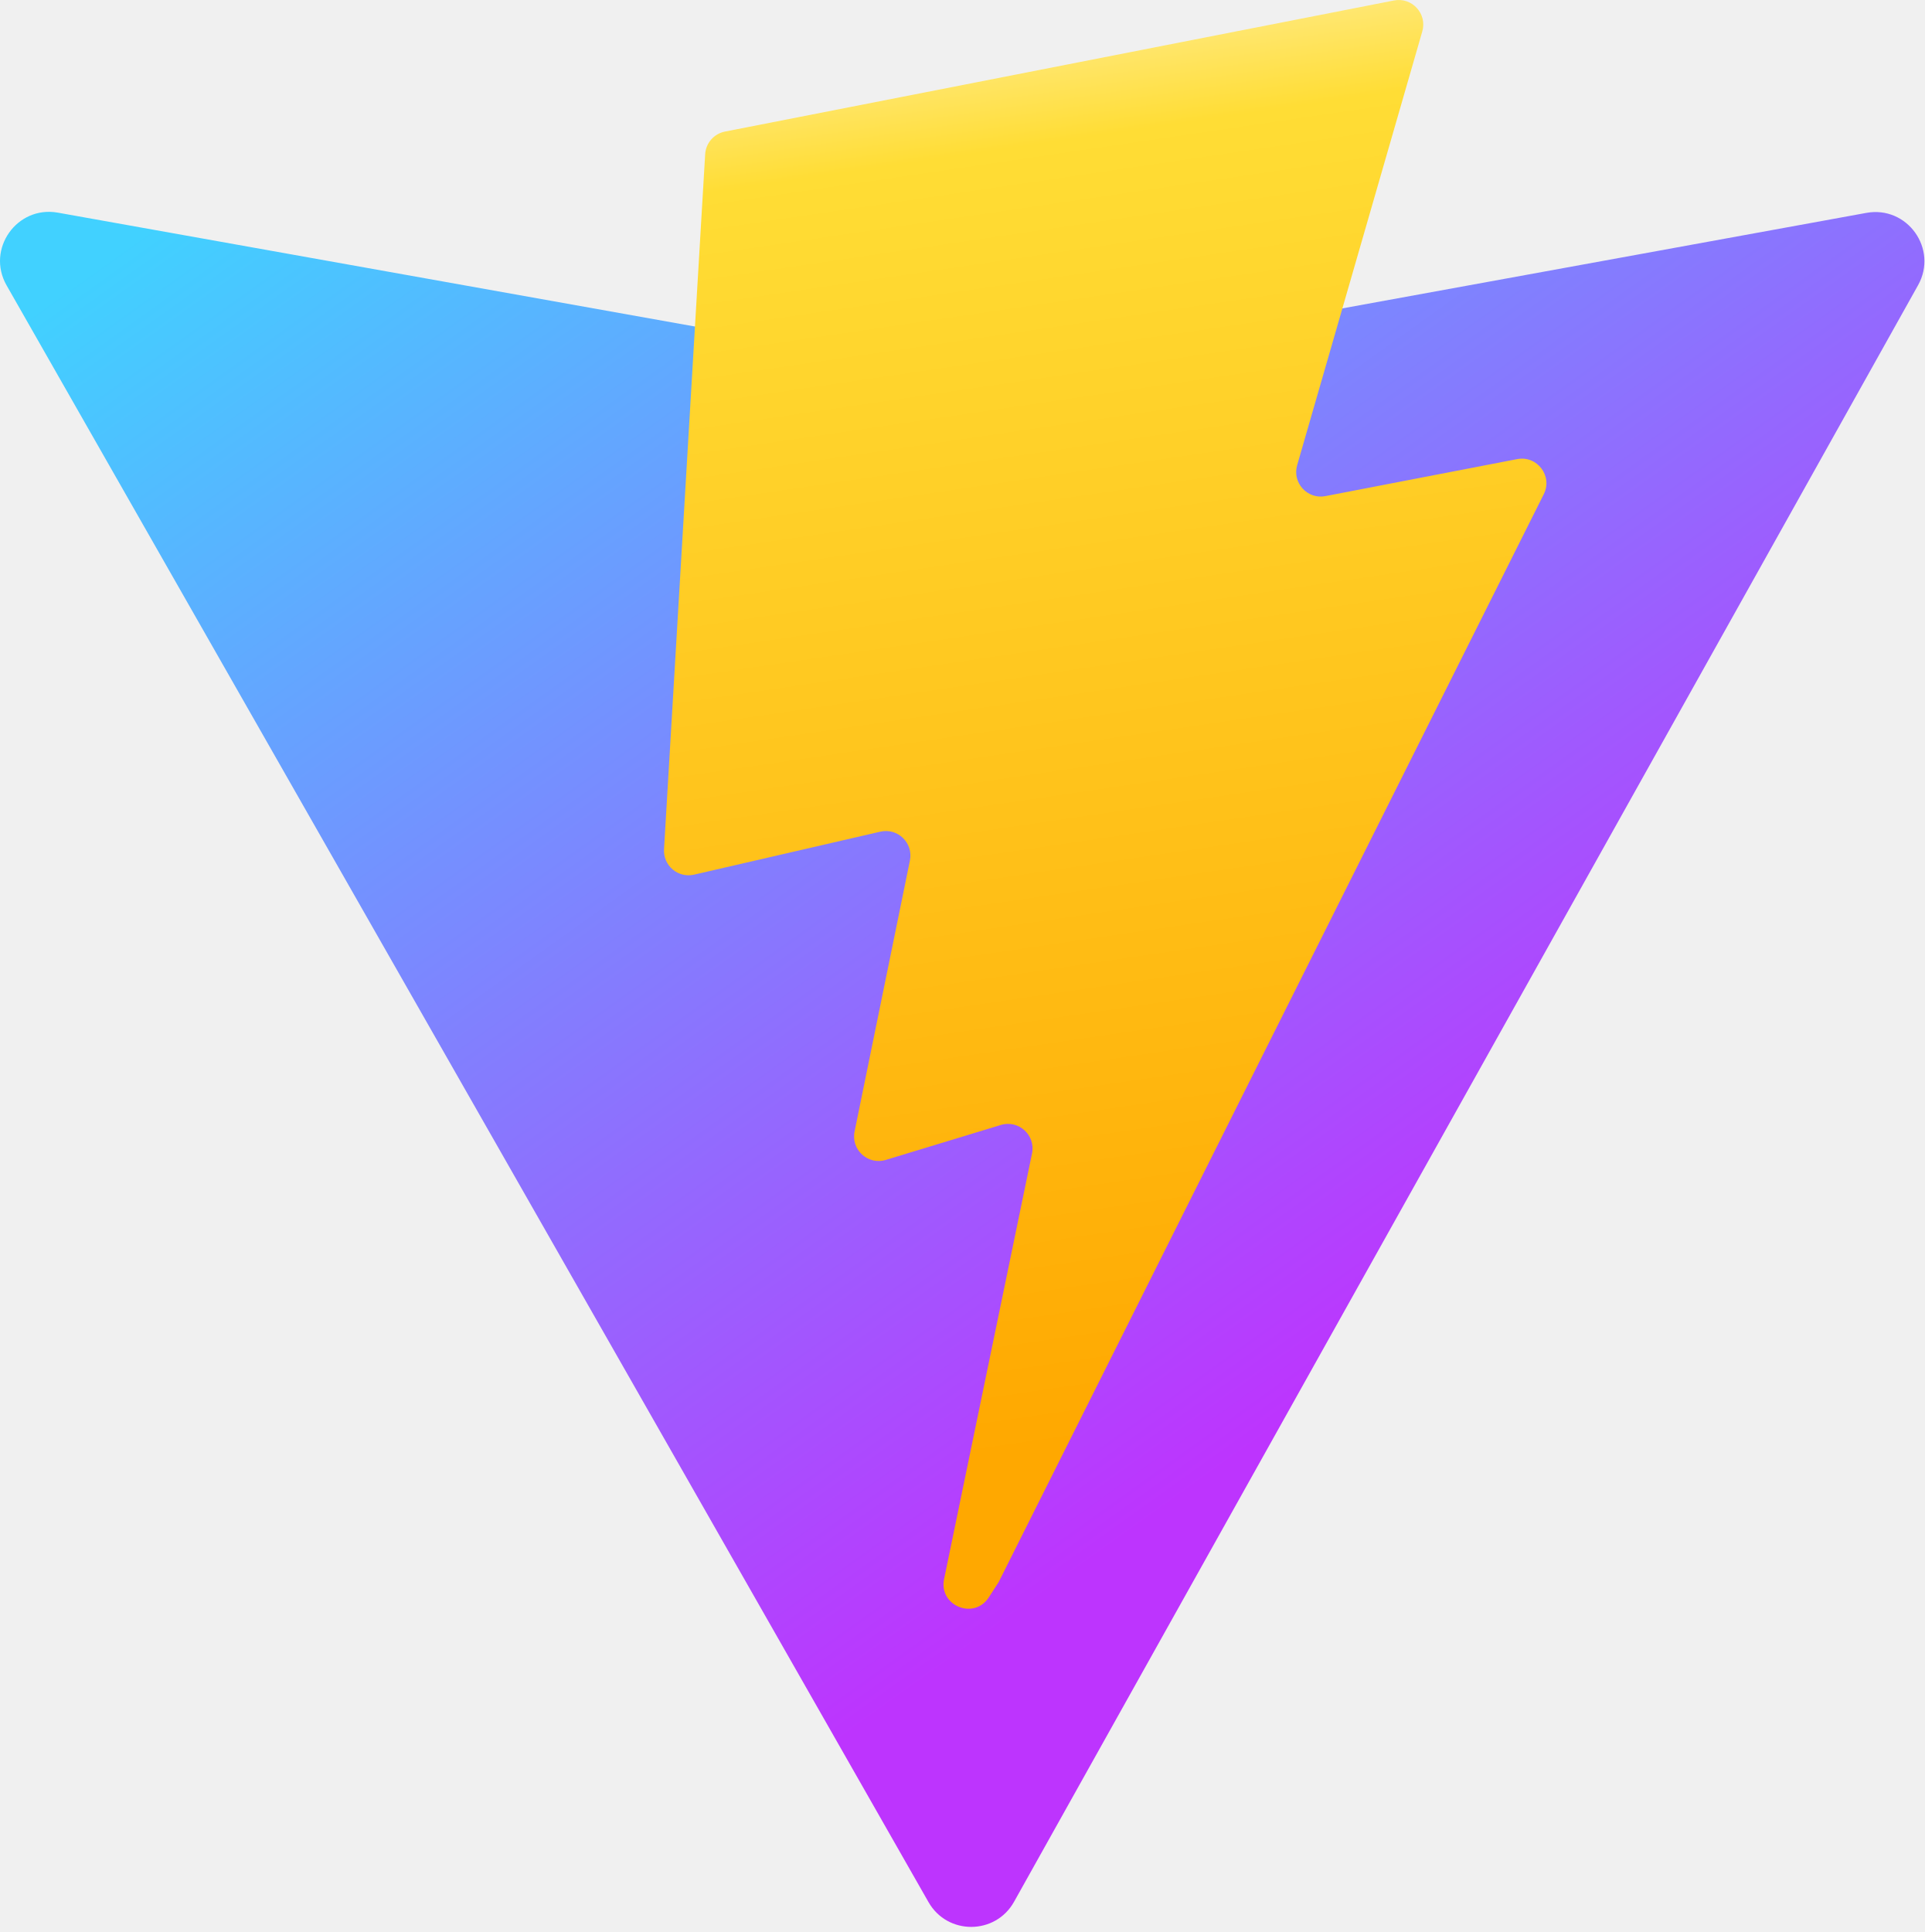
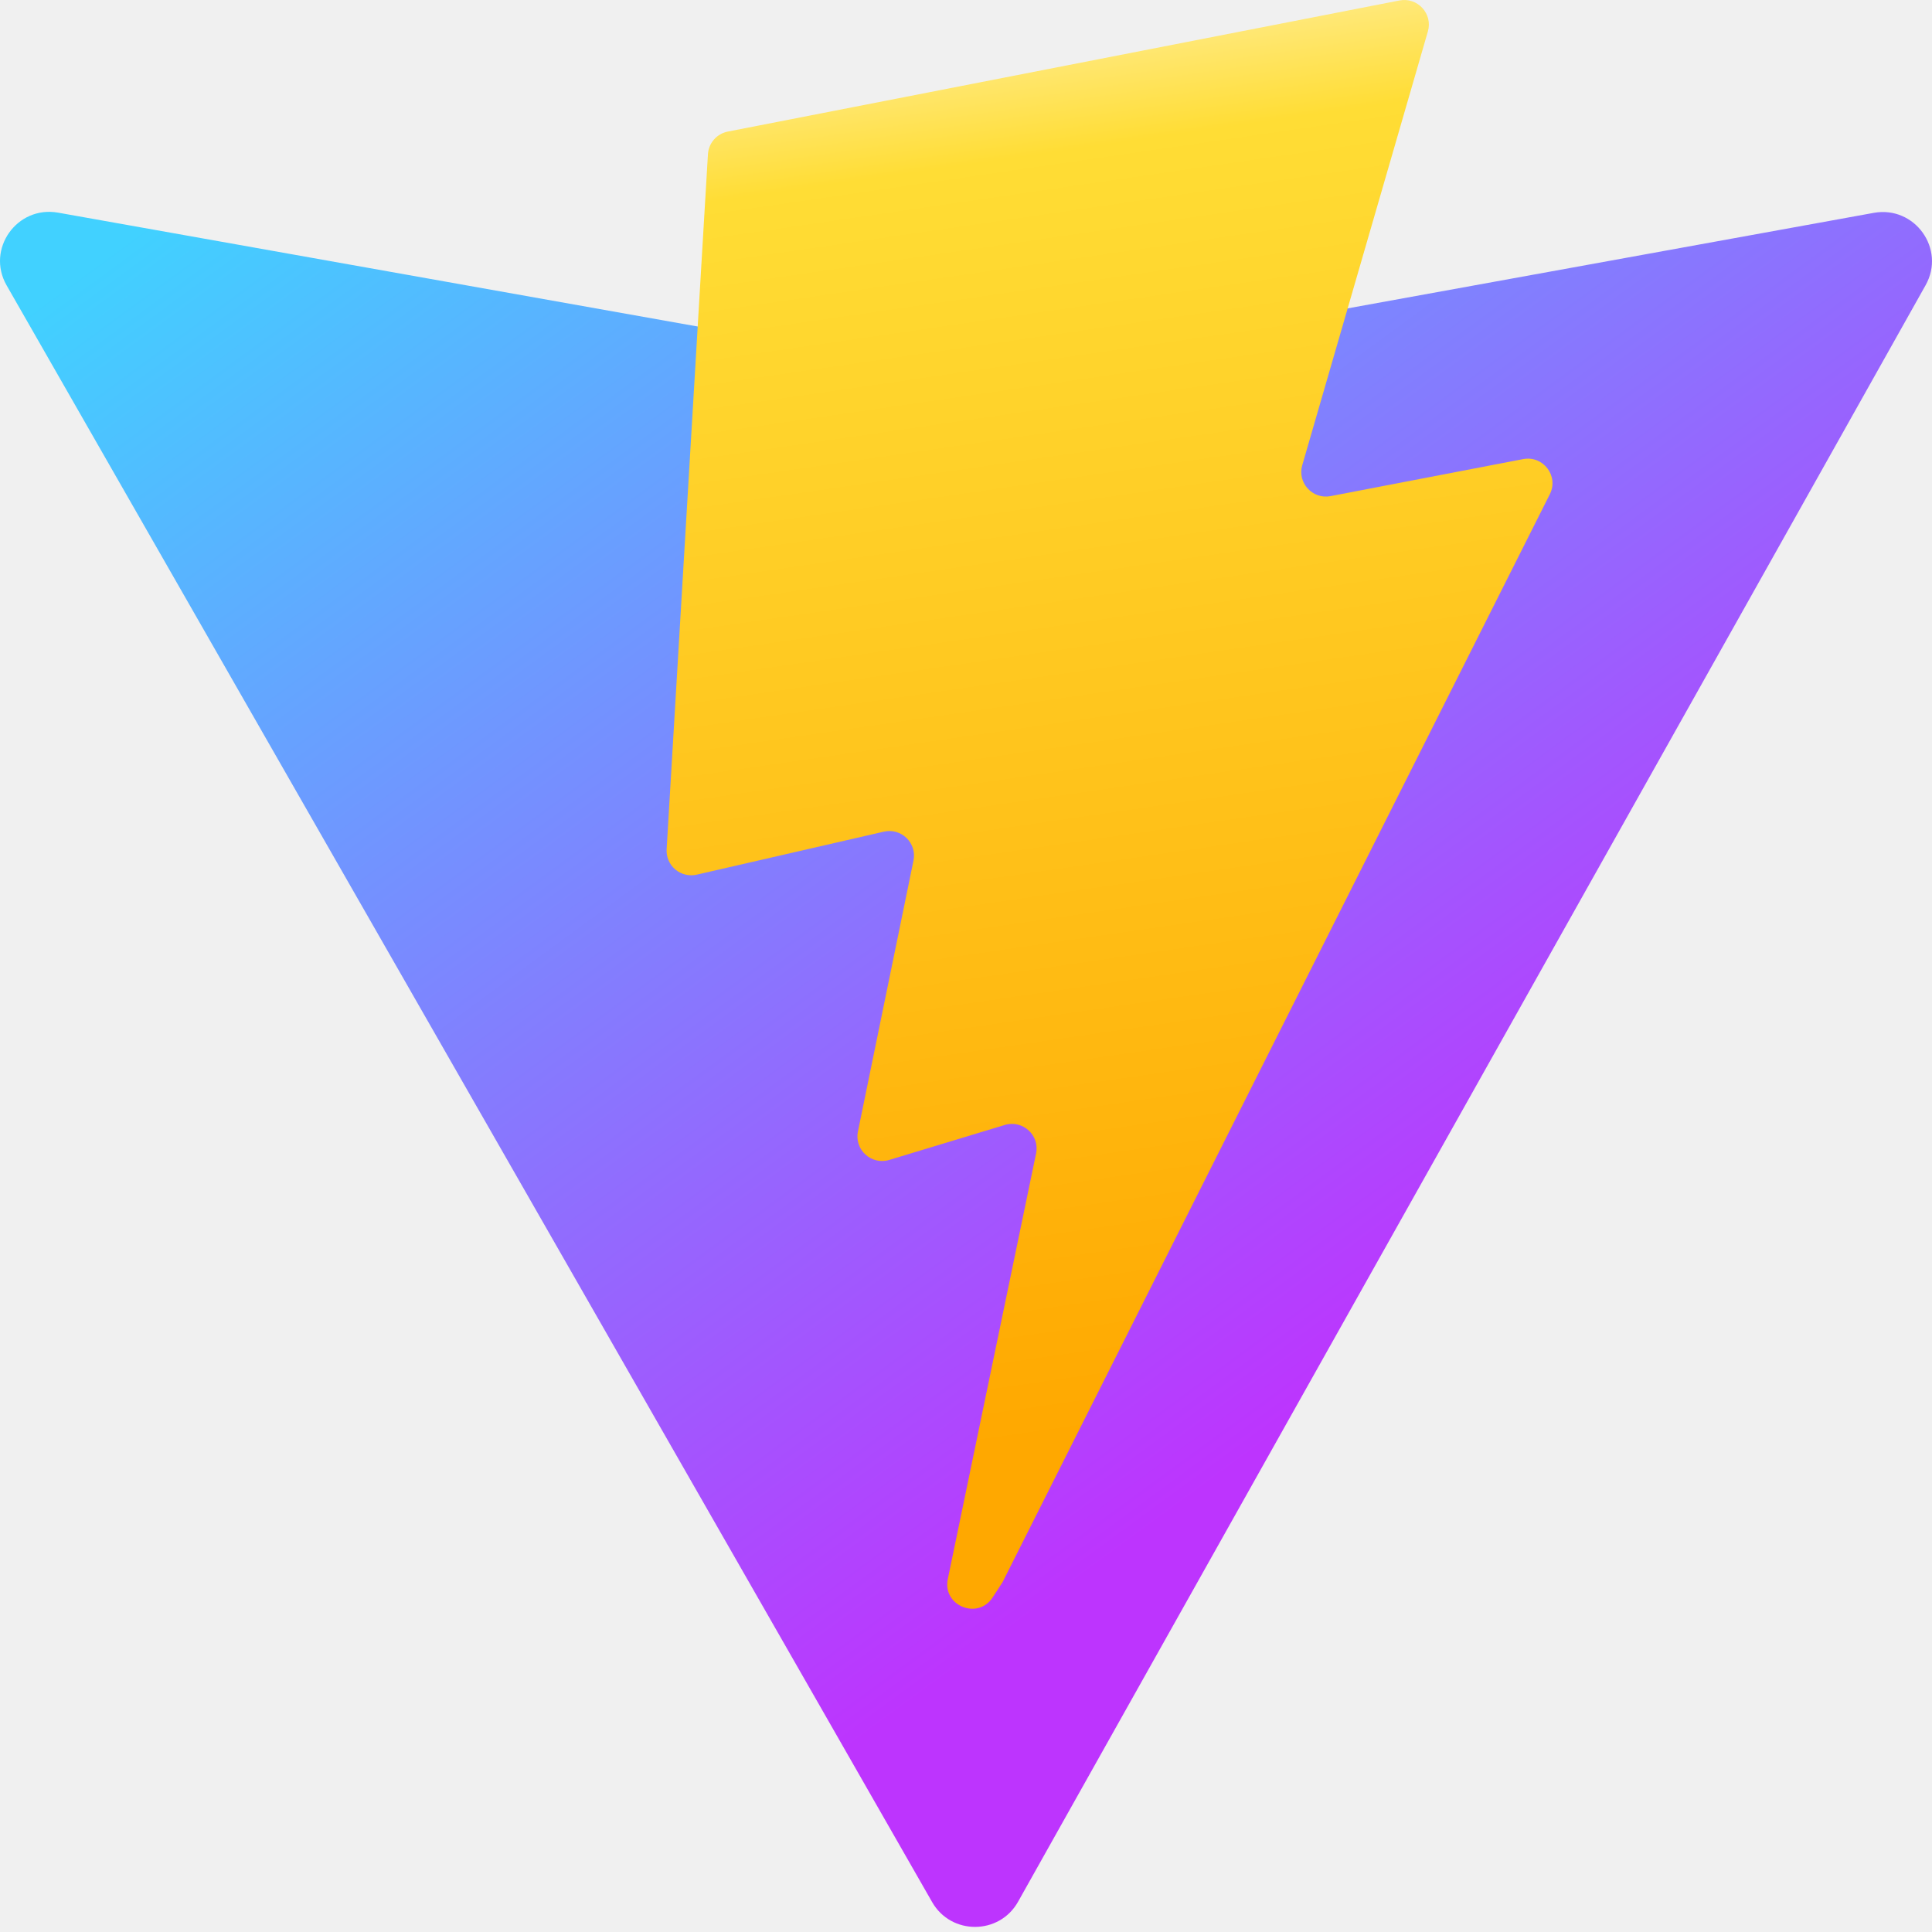
- <svg xmlns="http://www.w3.org/2000/svg" aria-hidden="true" class="iconify iconify--logos" viewBox="0 0 256 257">
+ <svg xmlns="http://www.w3.org/2000/svg" fill="none" viewBox="0 0 256 256">
+   <g clip-path="url(#a)">
+     <path fill="url(#b)" d="M255.153 37.79 134.897 251.992c-2.483 4.422-8.862 4.448-11.382.047L.875 37.81c-2.746-4.795 1.37-10.604 6.827-9.632L128.087 49.61a6.563 6.563 0 0 0 2.322-.004l117.867-21.4c5.438-.986 9.574 4.778 6.877 9.583Z" />
+     <path fill="url(#c)" d="M185.432.063 96.44 17.433a3.27 3.27 0 0 0-1.832 1.052 3.249 3.249 0 0 0-.802 1.95l-5.474 92.096a3.245 3.245 0 0 0 1.153 2.68 3.28 3.28 0 0 0 2.844.685l24.777-5.695c2.318-.533 4.413 1.501 3.936 3.823l-7.361 35.906c-.495 2.417 1.782 4.483 4.151 3.766l15.304-4.631c2.372-.718 4.652 1.354 4.15 3.773l-11.698 56.401c-.732 3.528 3.979 5.451 5.943 2.427l1.313-2.02L205.36 65.489c1.215-2.413-.88-5.166-3.54-4.654l-25.505 4.903c-2.396.46-4.435-1.763-3.759-4.098l16.646-57.48c.677-2.341-1.37-4.565-3.769-4.097h-.001Z" />
+   </g>
  <defs>
-     <linearGradient id="a" x1="-.828%" x2="57.636%" y1="7.652%" y2="78.411%">
-       <stop offset="0%" stop-color="#41d1ff" />
-       <stop offset="100%" stop-color="#bd34fe" />
+     <linearGradient id="b" x1="-2.12" x2="126.92" y1="45.46" y2="221.392" gradientUnits="userSpaceOnUse">
+       <stop stop-color="#41d1ff" />
+       <stop offset="1" stop-color="#bd34fe" />
    </linearGradient>
-     <linearGradient id="b" x1="43.376%" x2="50.316%" y1="2.242%" y2="89.03%">
-       <stop offset="0%" stop-color="#ffea83" />
-       <stop offset="8.333%" stop-color="#ffdd35" />
-       <stop offset="100%" stop-color="#ffa800" />
+     <linearGradient id="c" x1="139.244" x2="165.722" y1="4.779" y2="187.121" gradientUnits="userSpaceOnUse">
+       <stop stop-color="#ffea83" />
+       <stop offset=".083" stop-color="#ffdd35" />
+       <stop offset="1" stop-color="#ffa800" />
    </linearGradient>
+     <clipPath id="a">
+       <path fill="#fff" d="M0 0h256v256H0z" />
+     </clipPath>
  </defs>
-   <path fill="url(#a)" d="M255.153 37.938 134.897 252.976c-2.483 4.44-8.862 4.466-11.382.048L.875 37.958c-2.746-4.814 1.371-10.646 6.827-9.67l120.385 21.517a6.537 6.537 0 0 0 2.322-.004l117.867-21.483c5.438-.991 9.574 4.796 6.877 9.62Z" />
-   <path fill="url(#b)" d="M185.432.063 96.44 17.501a3.268 3.268 0 0 0-2.634 3.014l-5.474 92.456a3.268 3.268 0 0 0 3.997 3.378l24.777-5.718c2.318-.535 4.413 1.507 3.936 3.838l-7.361 36.047c-.495 2.426 1.782 4.5 4.151 3.78l15.304-4.649c2.372-.72 4.652 1.36 4.15 3.788l-11.698 56.621c-.732 3.542 3.979 5.473 5.943 2.437l1.313-2.028 72.516-144.72c1.215-2.423-.88-5.186-3.54-4.672l-25.505 4.922c-2.396.462-4.435-1.77-3.759-4.114l16.646-57.705c.677-2.35-1.37-4.583-3.769-4.113Z" />
</svg>
